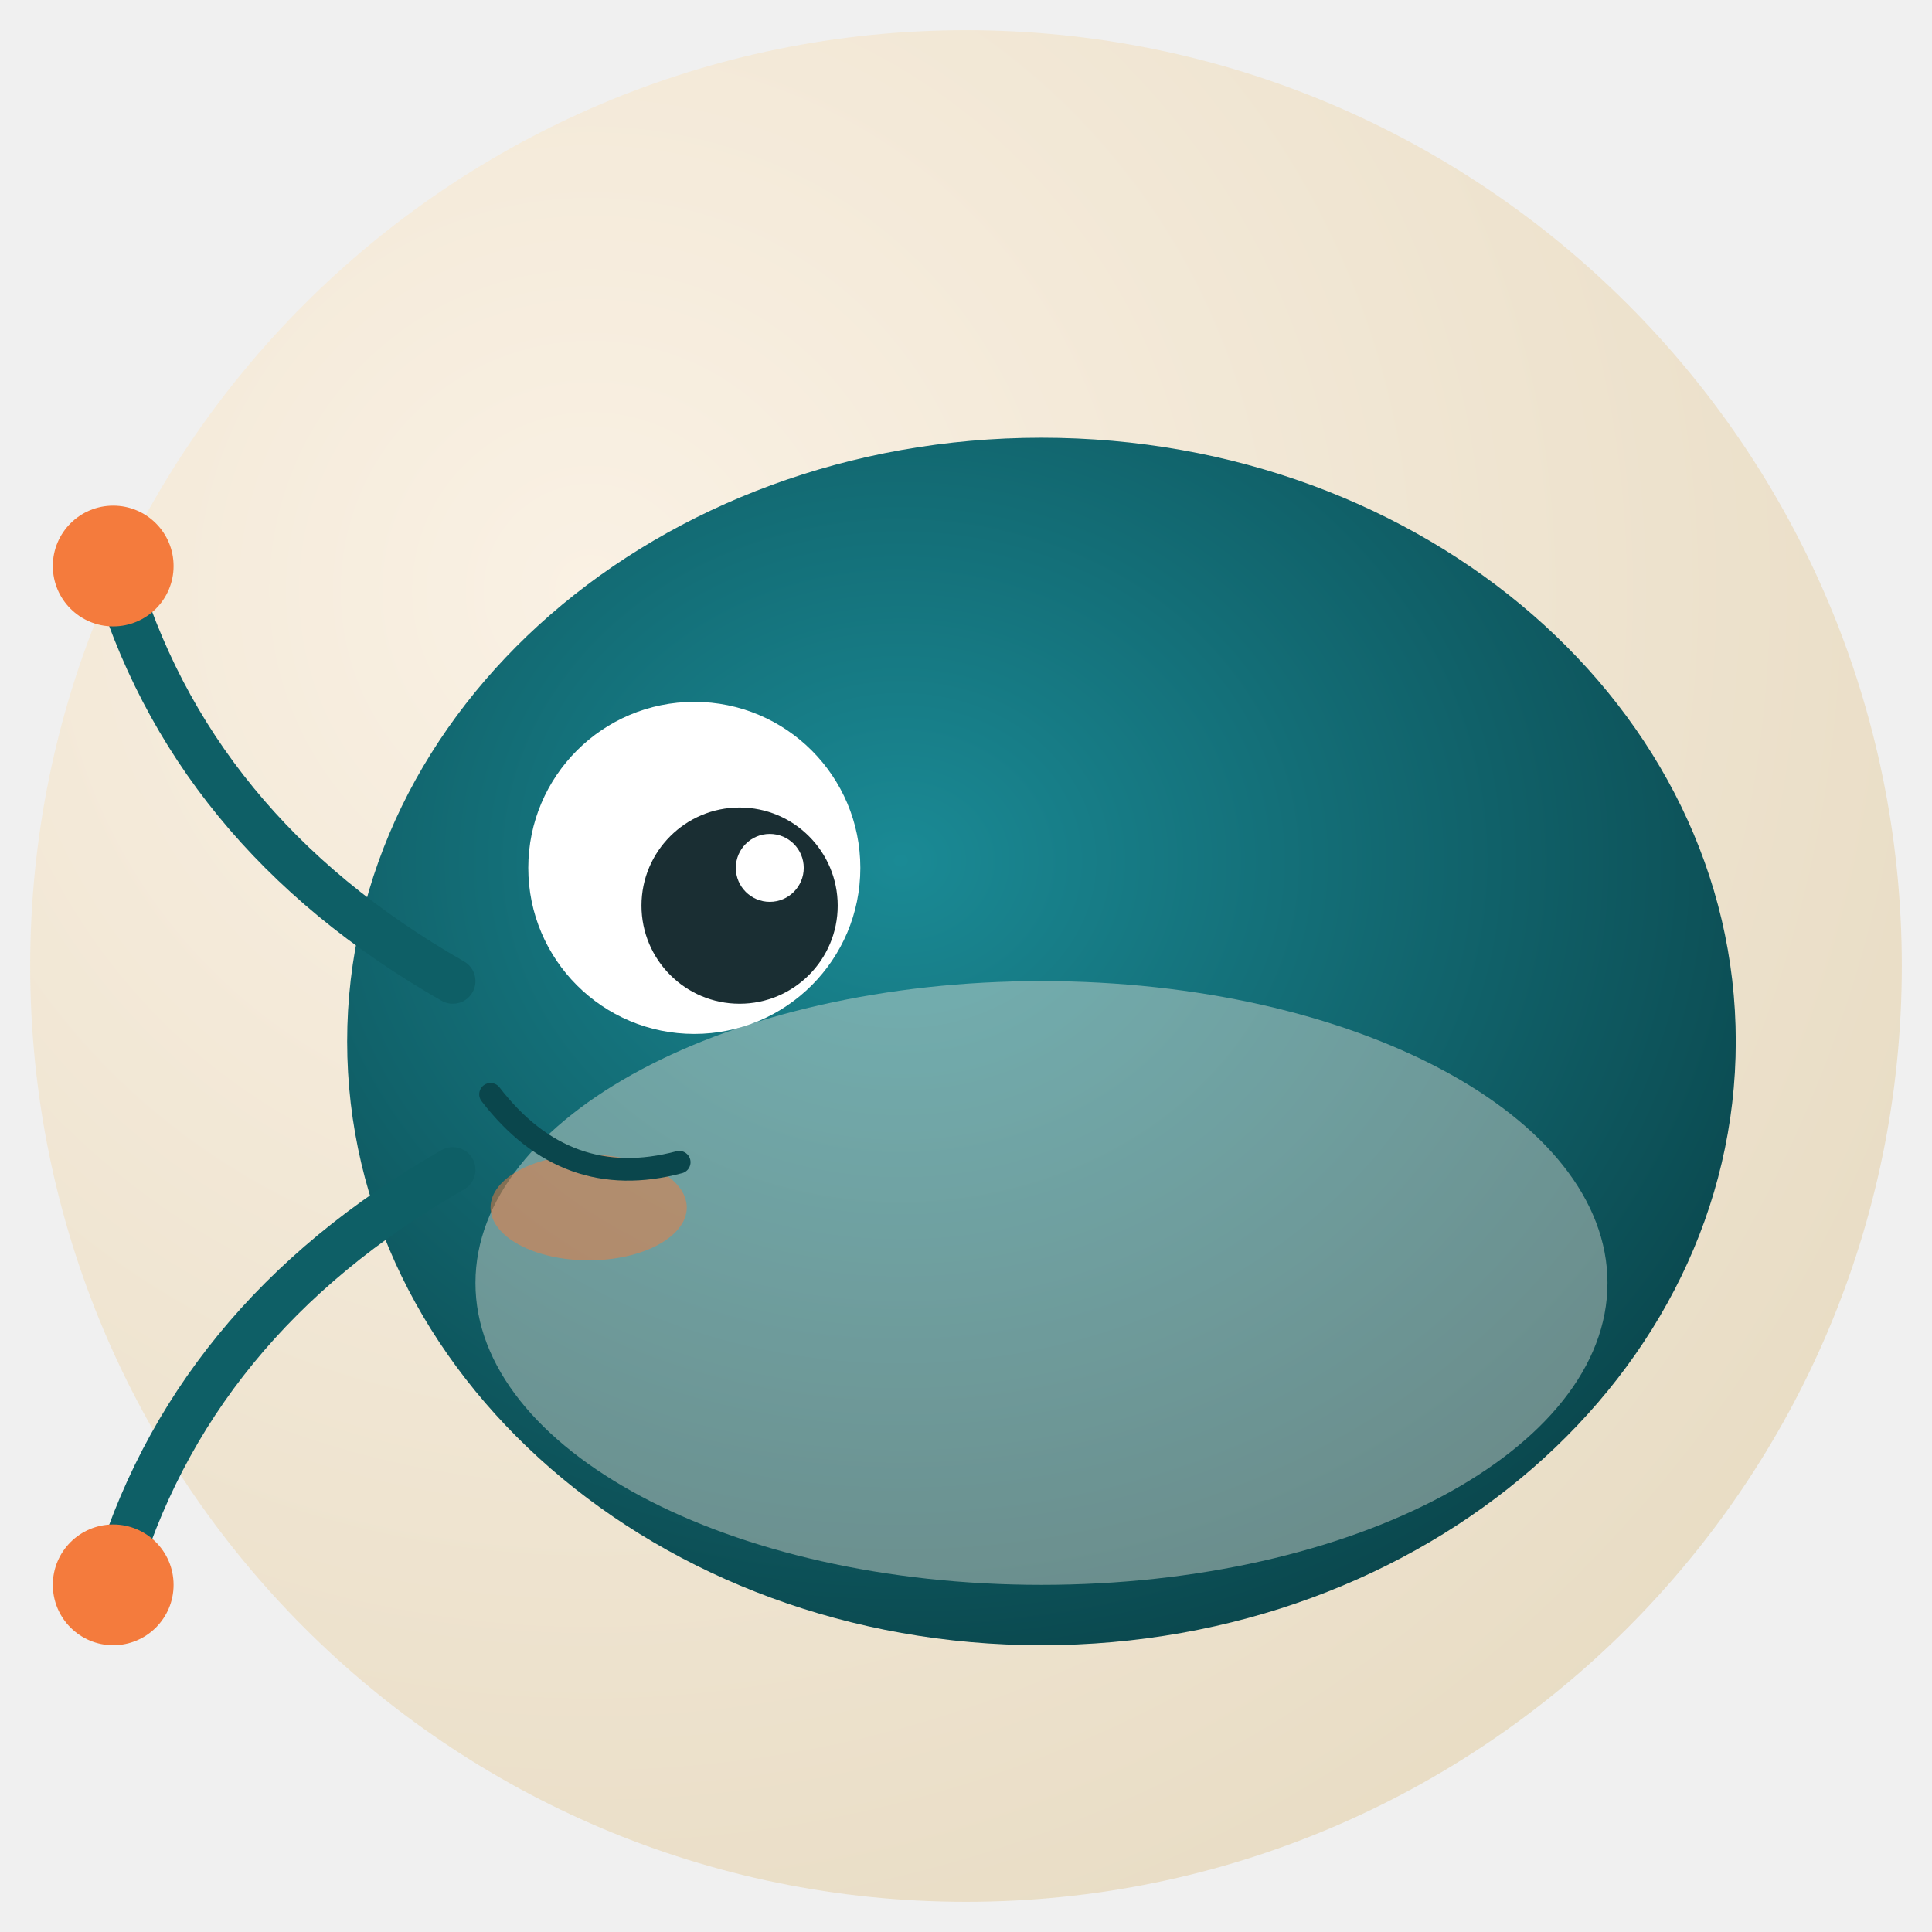
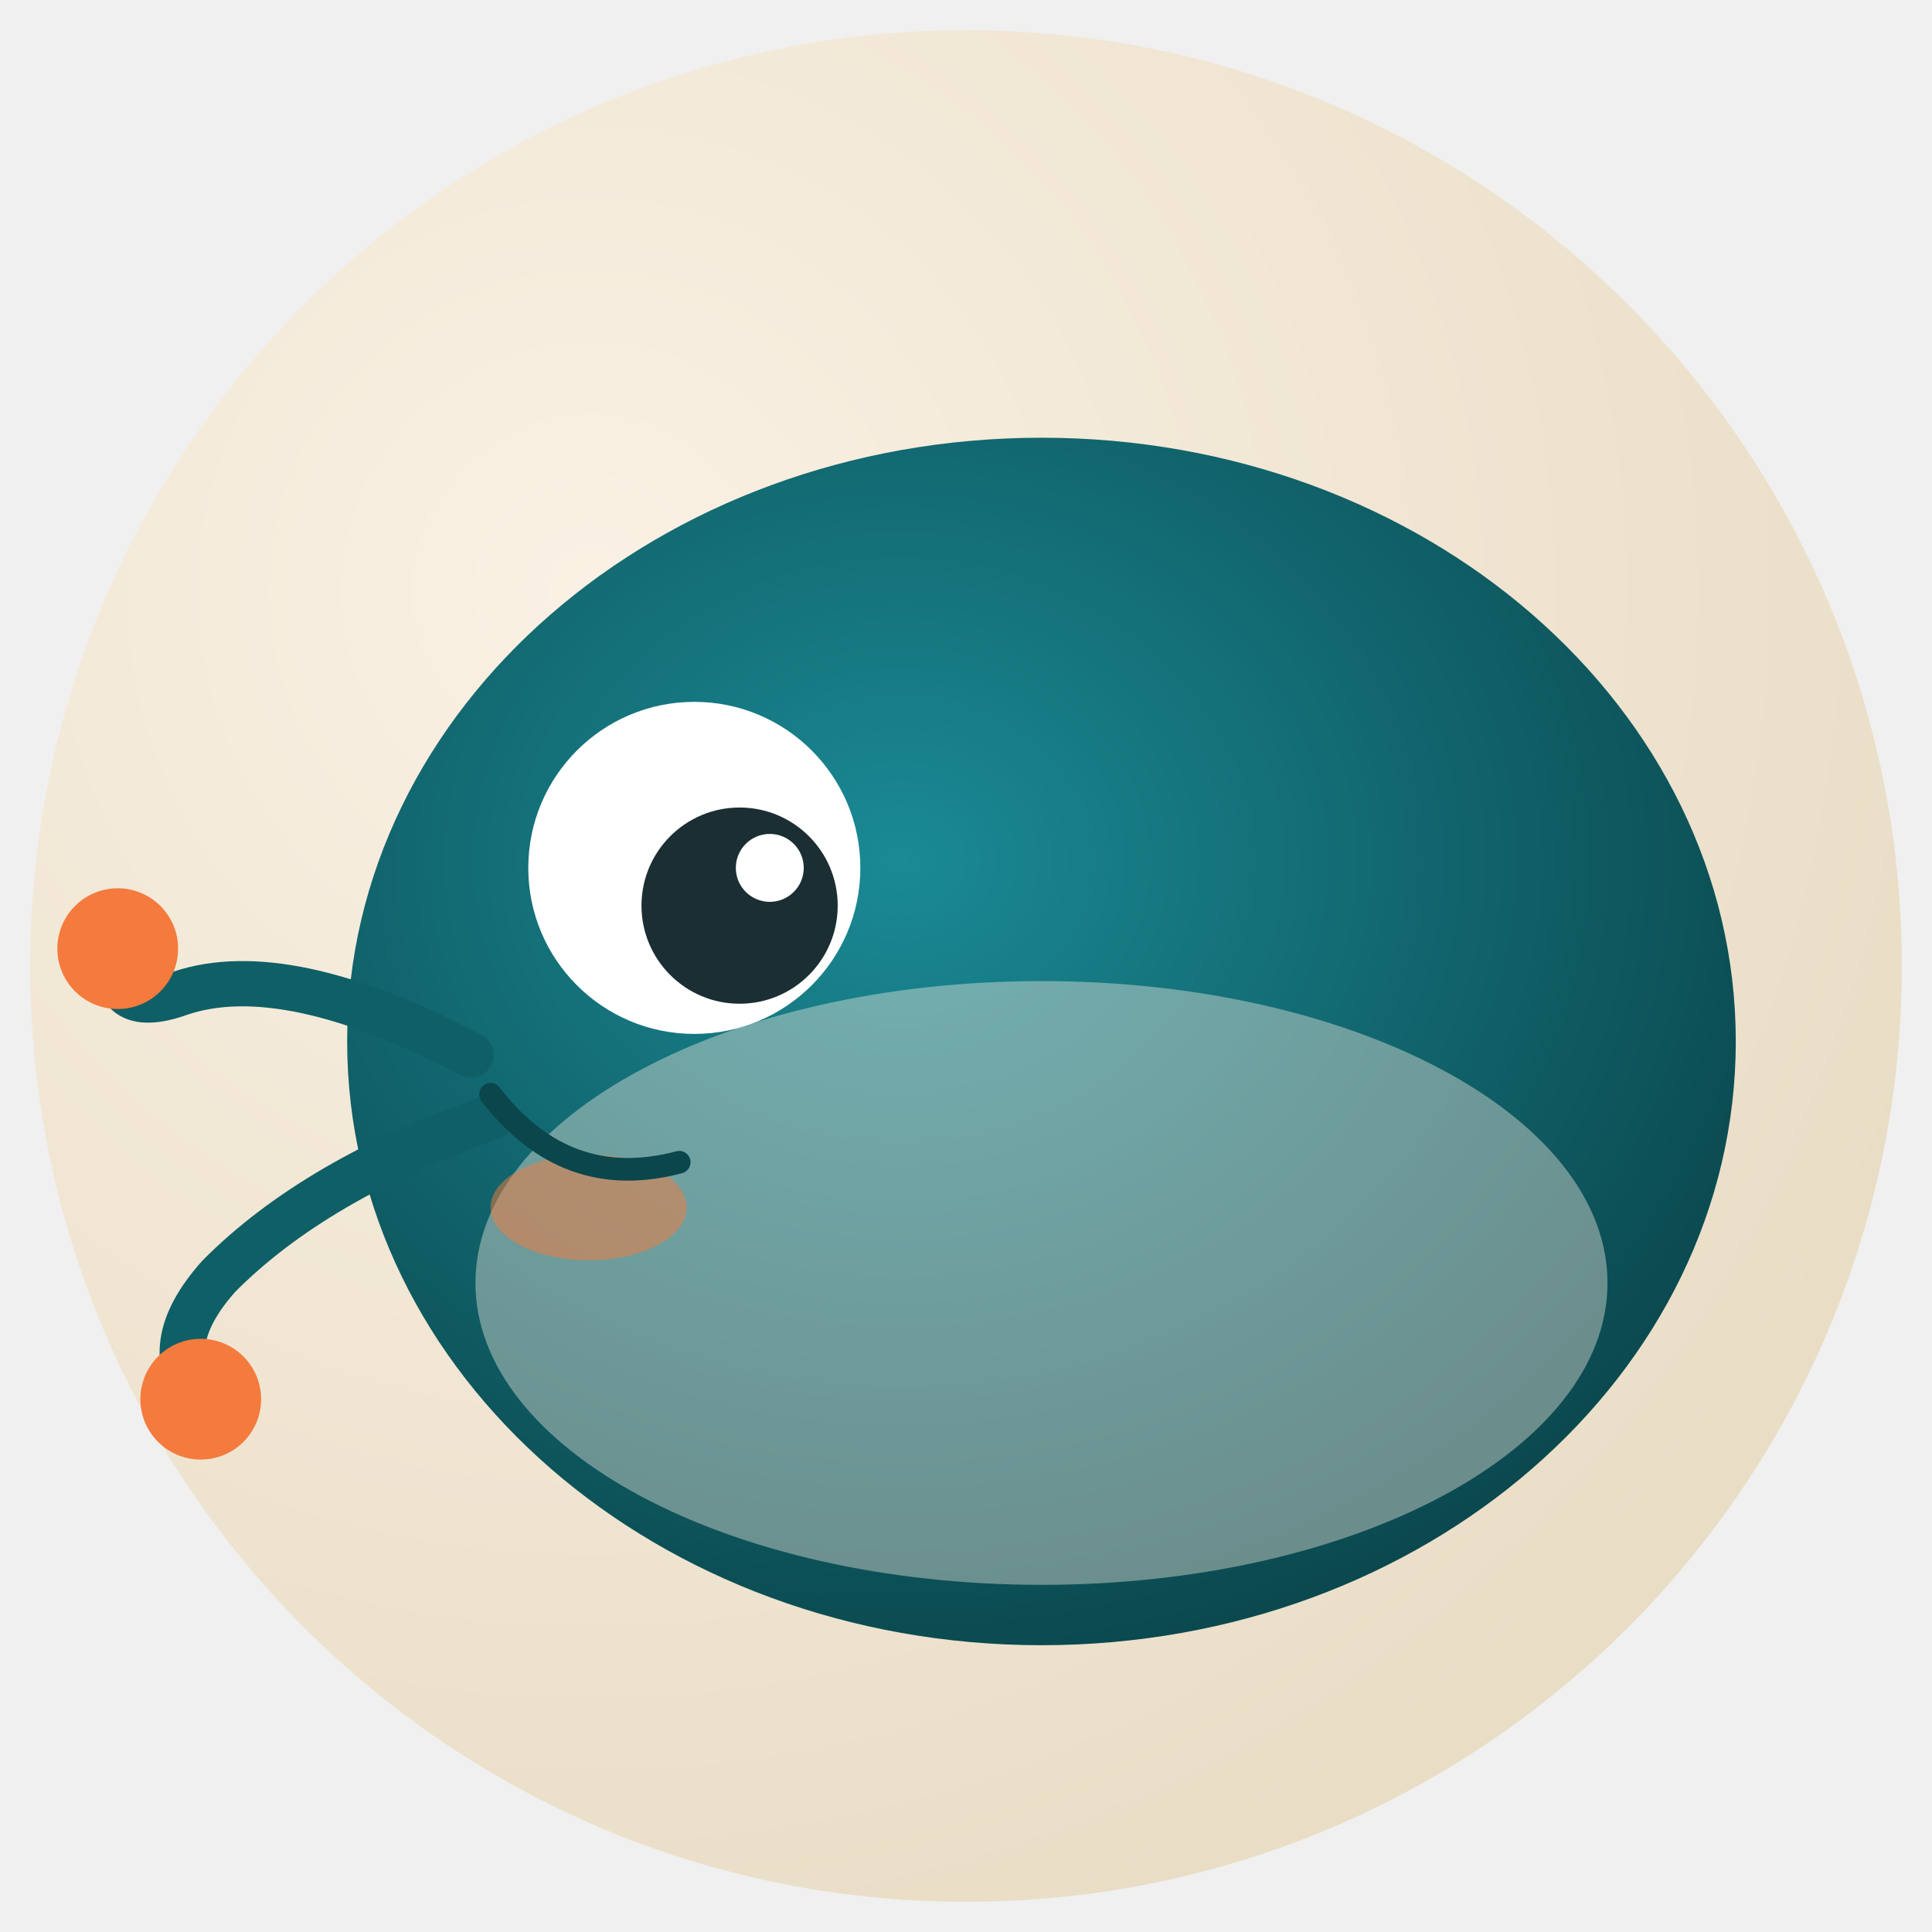
<svg xmlns="http://www.w3.org/2000/svg" viewBox="0 0 256 256" width="256" height="256">
  <defs>
    <radialGradient id="bgRad" cx="30%" cy="30%" r="80%">
      <stop offset="0%" stop-color="#FAF1E4" />
      <stop offset="100%" stop-color="#E8DCC4" />
    </radialGradient>
    <radialGradient id="bodyRad" cx="40%" cy="35%" r="70%">
      <stop offset="0%" stop-color="#1A8A95" />
      <stop offset="100%" stop-color="#0A464C" />
    </radialGradient>
  </defs>
  <circle cx="128" cy="128" r="124" fill="url(#bgRad)" />
  <ellipse cx="138" cy="138" rx="92" ry="80" fill="url(#bodyRad)" />
  <ellipse cx="138" cy="170" rx="75" ry="40" fill="#FAF1E4" opacity="0.4" />
-   <path d="M 60 130 Q 25 110 15 75" stroke="#0E5F66" stroke-width="6" fill="none" stroke-linecap="round" />
-   <circle cx="15" cy="75" r="8" fill="#F47B3D" />
-   <path d="M 60 155 Q 25 175 15 210" stroke="#0E5F66" stroke-width="6" fill="none" stroke-linecap="round" />
-   <circle cx="15" cy="210" r="8" fill="#F47B3D" />
+   <path d="M 62.4 139.8 Q 37.9 126.9 23.9 131.6 Q 14.5 135.0 15.6 125.7" stroke="#0E5F66" stroke-width="6" fill="none" stroke-linecap="round" />
+   <circle cx="15.6" cy="125.7" r="8" fill="#F47B3D" />
+   <path d="M 65.2 148.0 Q 41.8 156.2 29.0 169.1 Q 20.7 178.4 26.6 185.4" stroke="#0E5F66" stroke-width="6" fill="none" stroke-linecap="round" />
+   <circle cx="26.6" cy="185.4" r="8" fill="#F47B3D" />
  <circle cx="92" cy="115" r="22" fill="#FFFFFF" />
  <circle cx="98" cy="120" r="13" fill="#1A2E33" />
  <circle cx="102" cy="115" r="4.5" fill="#FFFFFF" />
  <ellipse cx="78" cy="160" rx="13" ry="7" fill="#F47B3D" opacity="0.5" />
  <path d="M 65 145 Q 75 158 90 154" stroke="#0A464C" stroke-width="3" fill="none" stroke-linecap="round" />
</svg>
